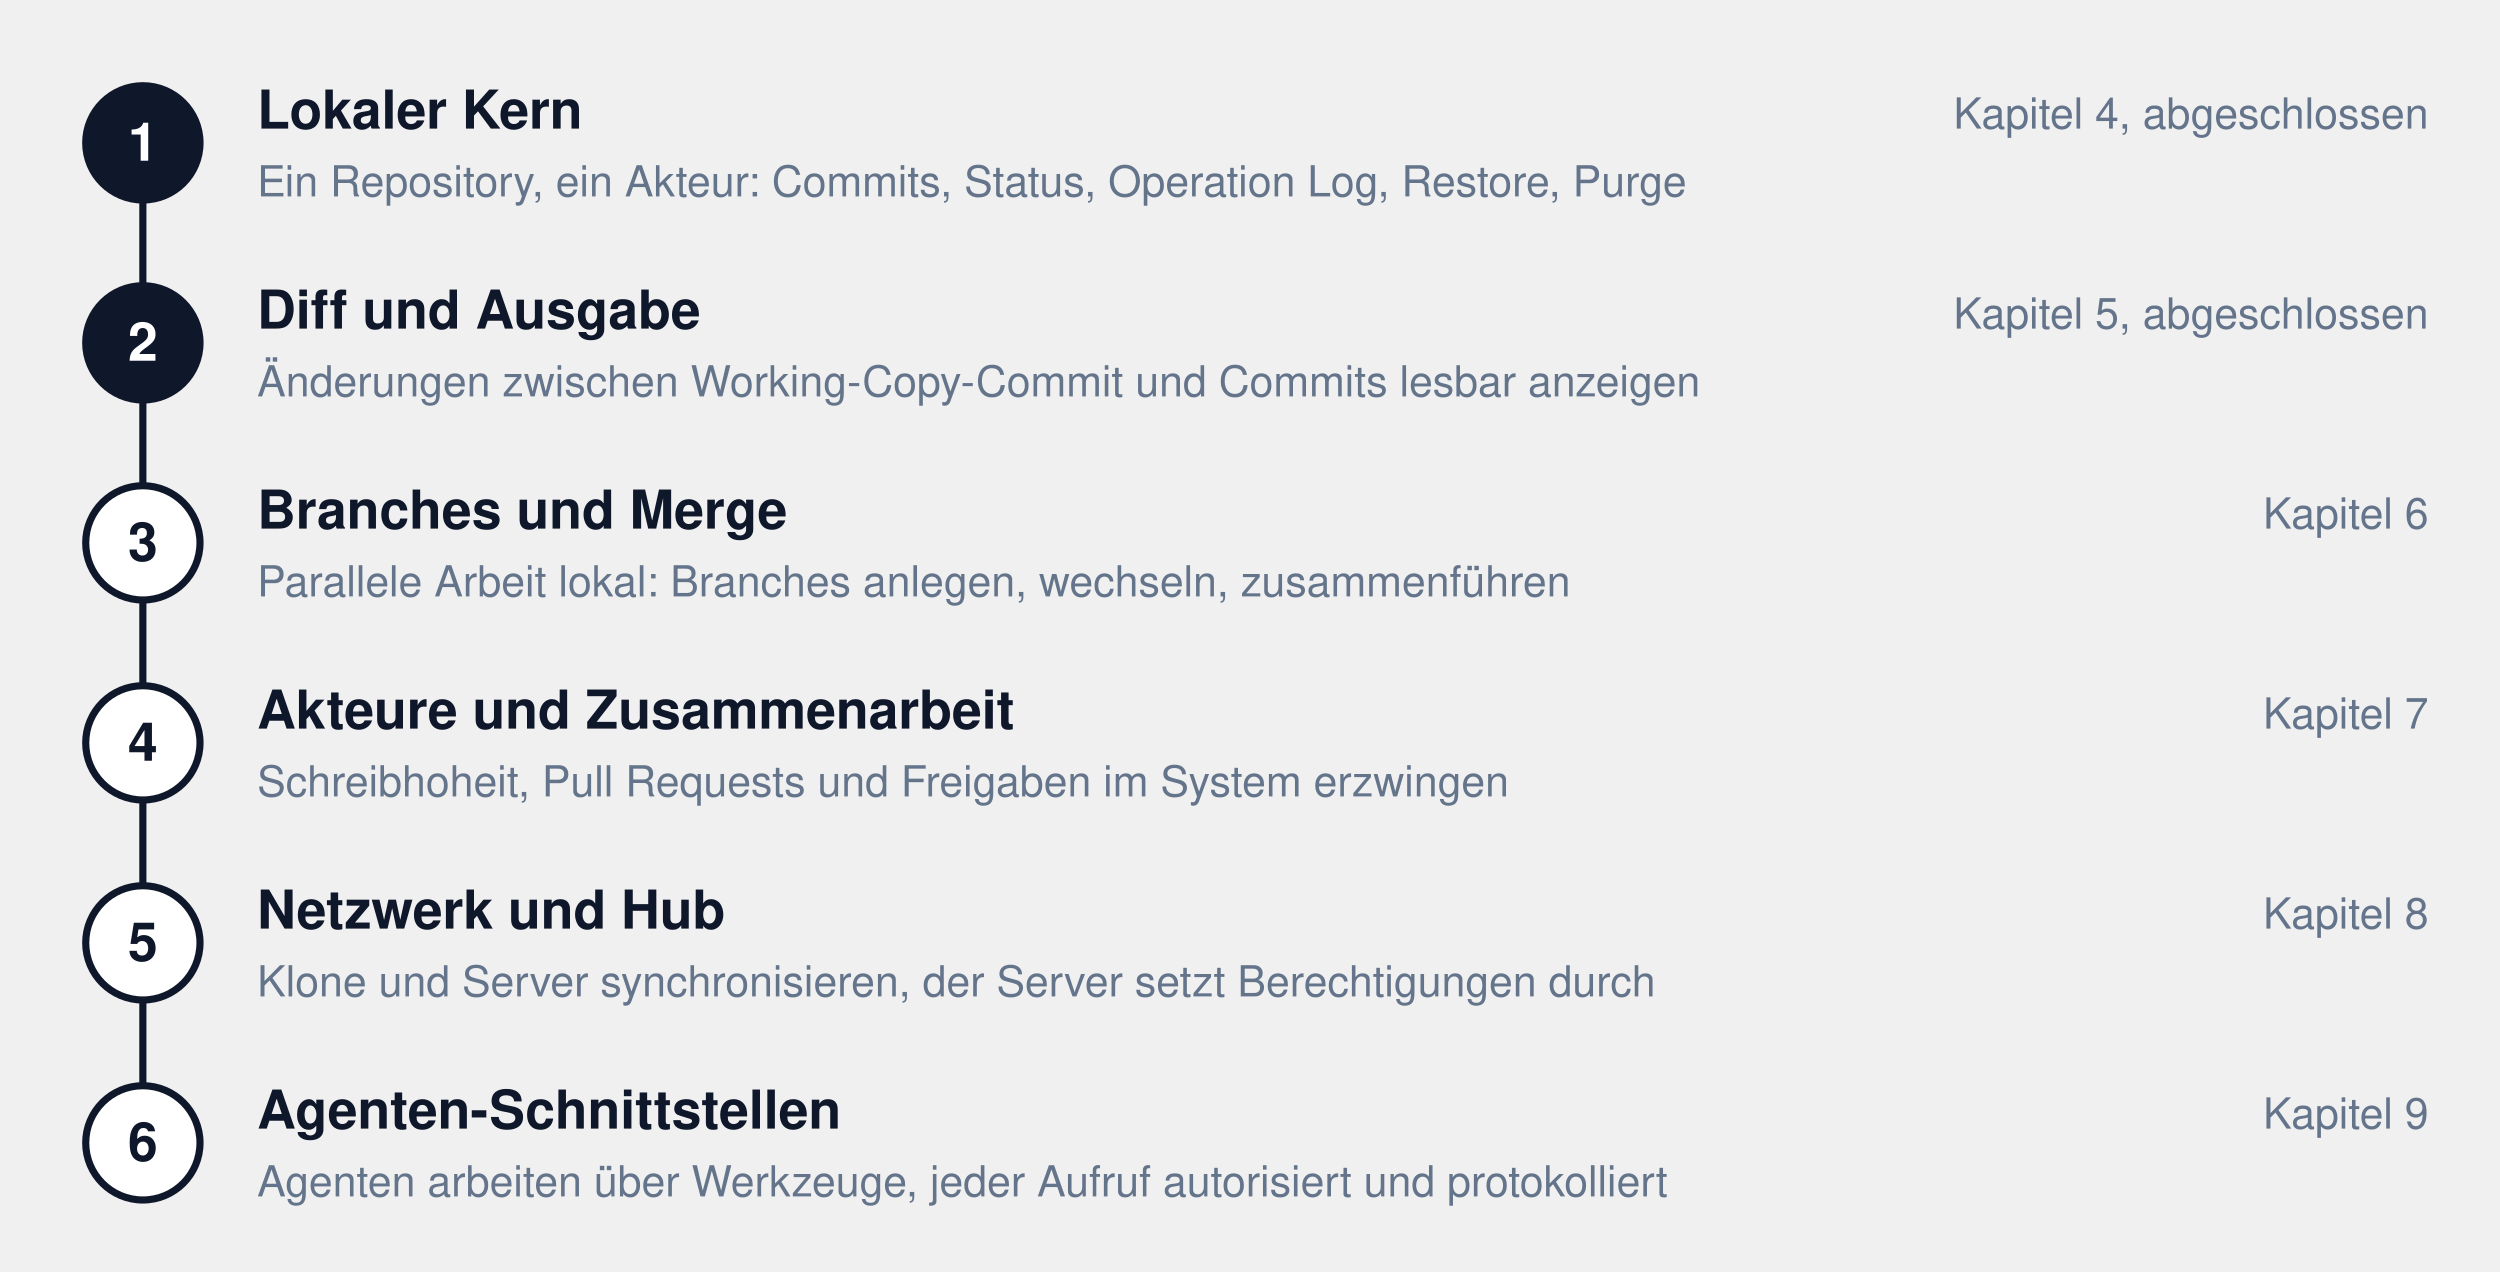
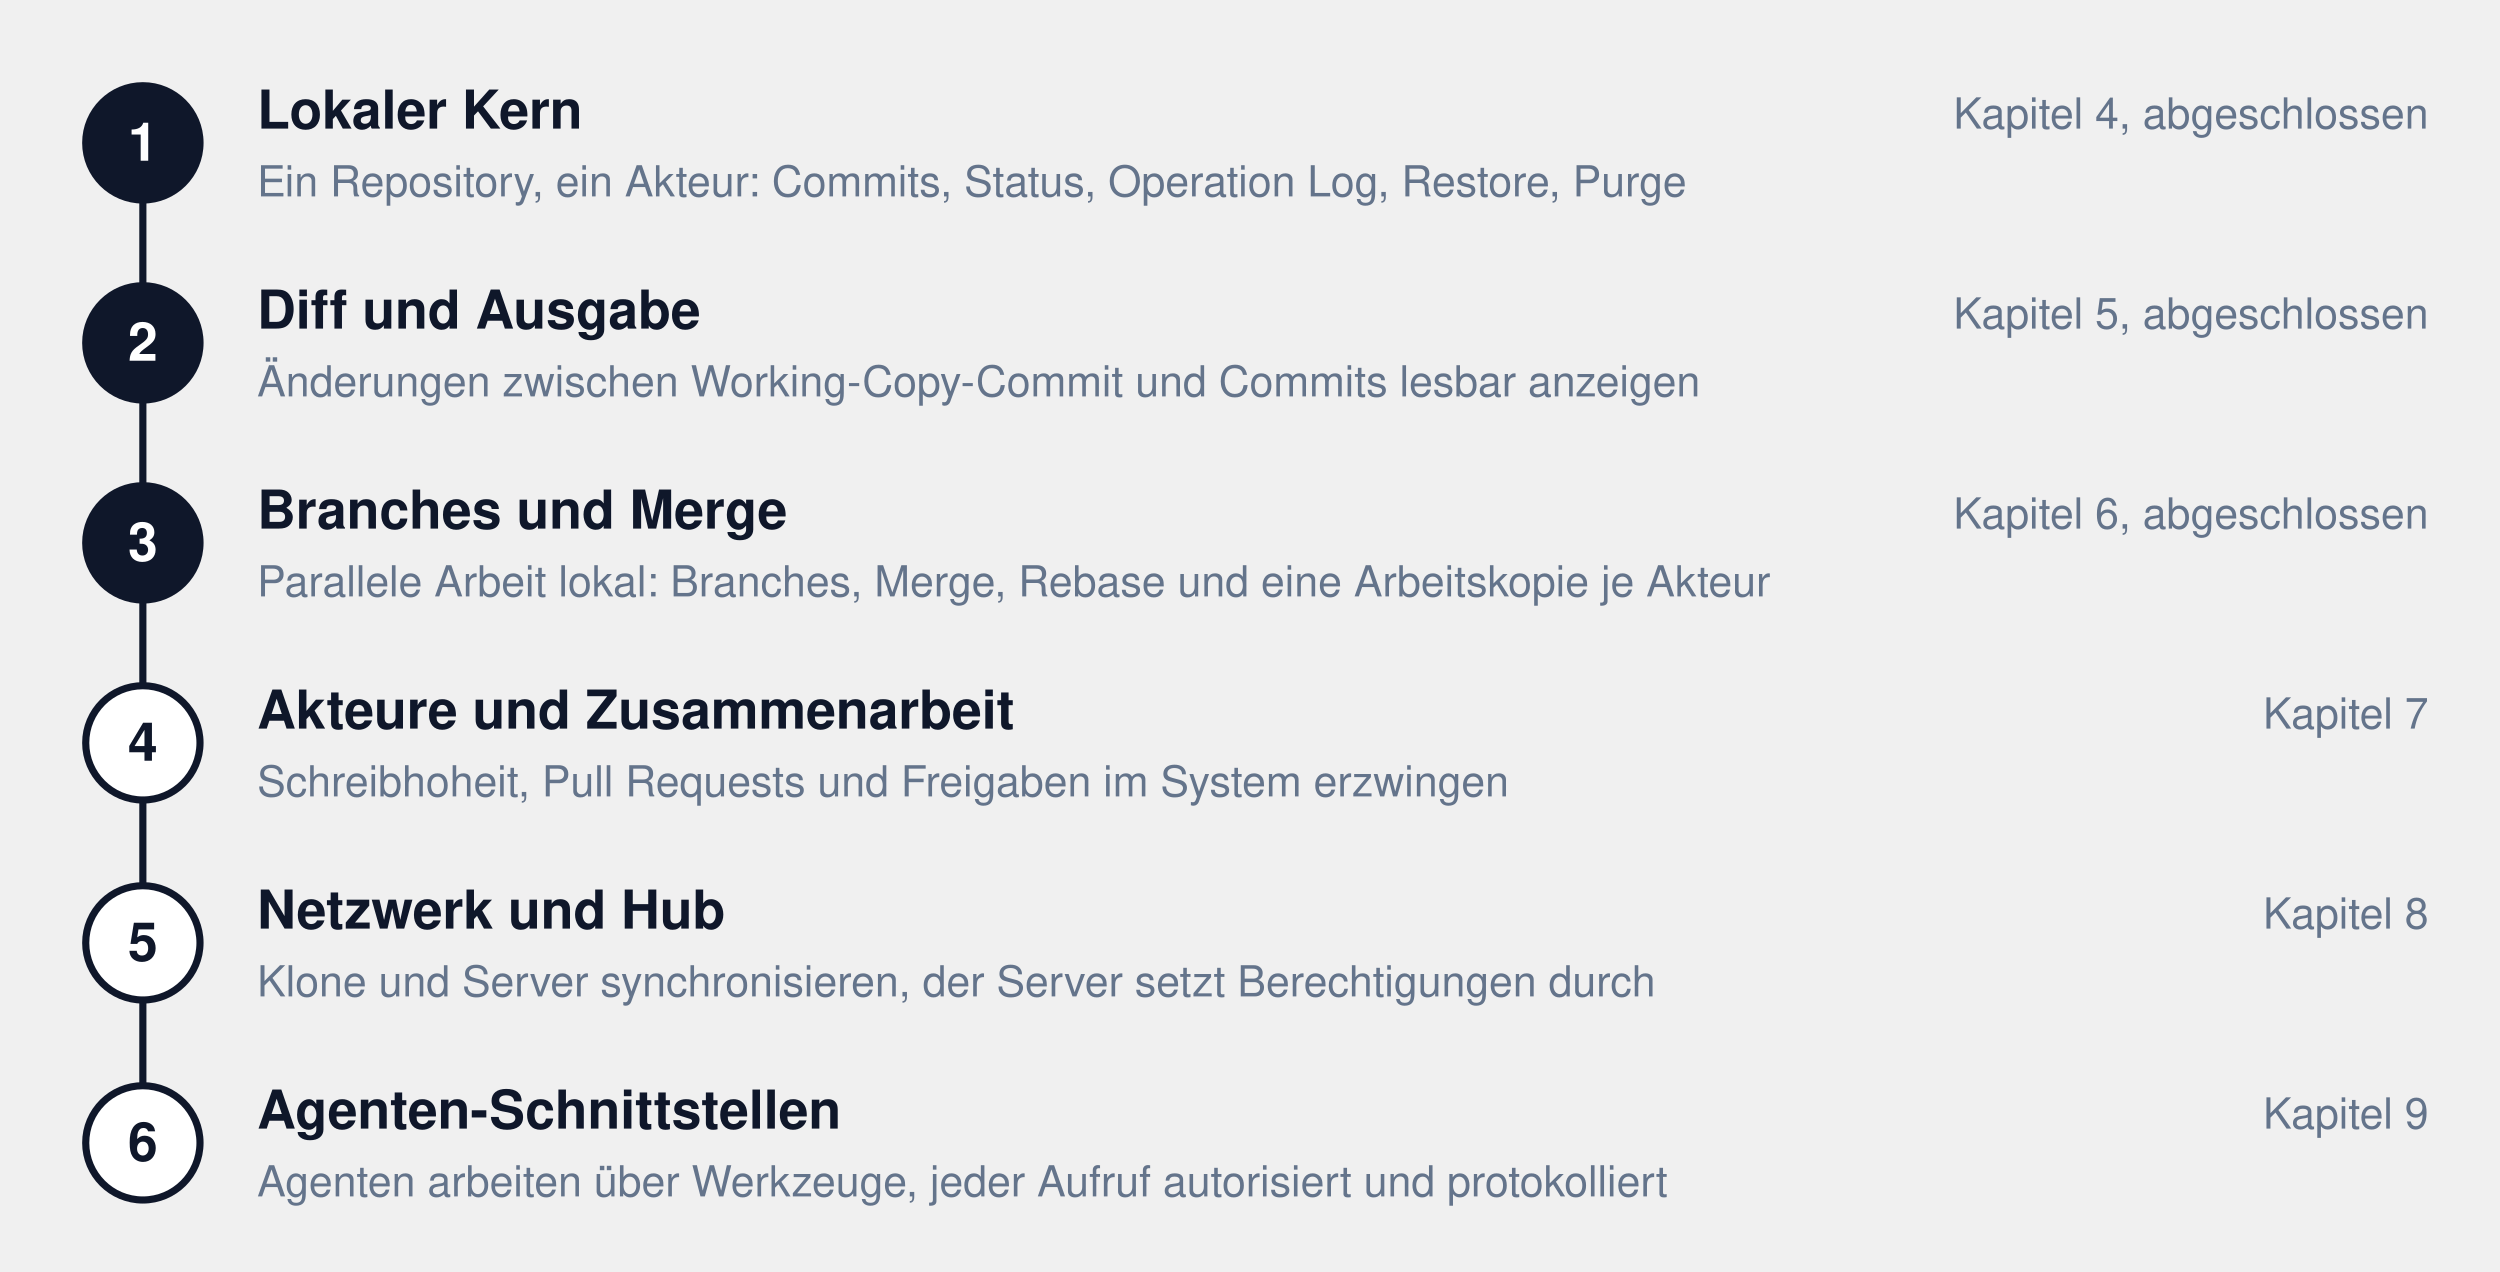
<svg xmlns="http://www.w3.org/2000/svg" viewBox="0 0 700 356" font-family="Helvetica, Arial, sans-serif">
  <line x1="40" y1="40" x2="40" y2="320" stroke="#0F172A" stroke-width="2" />
  <g fill="#FFFFFF" stroke="#0F172A" stroke-width="2">
    <circle cx="40" cy="40" r="16" fill="#0F172A" />
    <circle cx="40" cy="96" r="16" fill="#0F172A" />
-     <circle cx="40" cy="152" r="16" />
+     <circle cx="40" cy="152" r="16" fill="#0F172A" />
    <circle cx="40" cy="208" r="16" />
    <circle cx="40" cy="264" r="16" />
    <circle cx="40" cy="320" r="16" />
  </g>
  <g text-anchor="middle" font-size="15" font-weight="bold" fill="#0F172A">
    <text x="40" y="45" fill="#FFFFFF">1</text>
    <text x="40" y="101" fill="#FFFFFF">2</text>
-     <text x="40" y="157">3</text>
+     <text x="40" y="157" fill="#FFFFFF">3</text>
    <text x="40" y="213">4</text>
    <text x="40" y="269">5</text>
    <text x="40" y="325">6</text>
  </g>
  <g font-size="15" font-weight="bold" fill="#0F172A">
    <text x="72" y="36">Lokaler Kern</text>
    <text x="72" y="92">Diff und Ausgabe</text>
    <text x="72" y="148">Branches und Merge</text>
    <text x="72" y="204">Akteure und Zusammenarbeit</text>
    <text x="72" y="260">Netzwerk und Hub</text>
    <text x="72" y="316">Agenten-Schnittstellen</text>
  </g>
  <g font-size="12" fill="#64748B">
    <text x="72" y="55">Ein Repository, ein Akteur: Commits, Status, Operation Log, Restore, Purge</text>
    <text x="72" y="111">Änderungen zwischen Working-Copy-Commit und Commits lesbar anzeigen</text>
-     <text x="72" y="167">Parallele Arbeit lokal: Branches anlegen, wechseln, zusammenführen</text>
+     <text x="72" y="167">Parallele Arbeit lokal: Branches, Merge, Rebase und eine Arbeitskopie je Akteur</text>
    <text x="72" y="223">Schreibhoheit, Pull Requests und Freigaben im System erzwingen</text>
    <text x="72" y="279">Klone und Server synchronisieren, der Server setzt Berechtigungen durch</text>
    <text x="72" y="335">Agenten arbeiten über Werkzeuge, jeder Aufruf autorisiert und protokolliert</text>
  </g>
  <g font-size="12" fill="#64748B" text-anchor="end">
    <text x="680" y="36">Kapitel 4, abgeschlossen</text>
    <text x="680" y="92">Kapitel 5, abgeschlossen</text>
-     <text x="680" y="148">Kapitel 6</text>
+     <text x="680" y="148">Kapitel 6, abgeschlossen</text>
    <text x="680" y="204">Kapitel 7</text>
    <text x="680" y="260">Kapitel 8</text>
    <text x="680" y="316">Kapitel 9</text>
  </g>
</svg>
